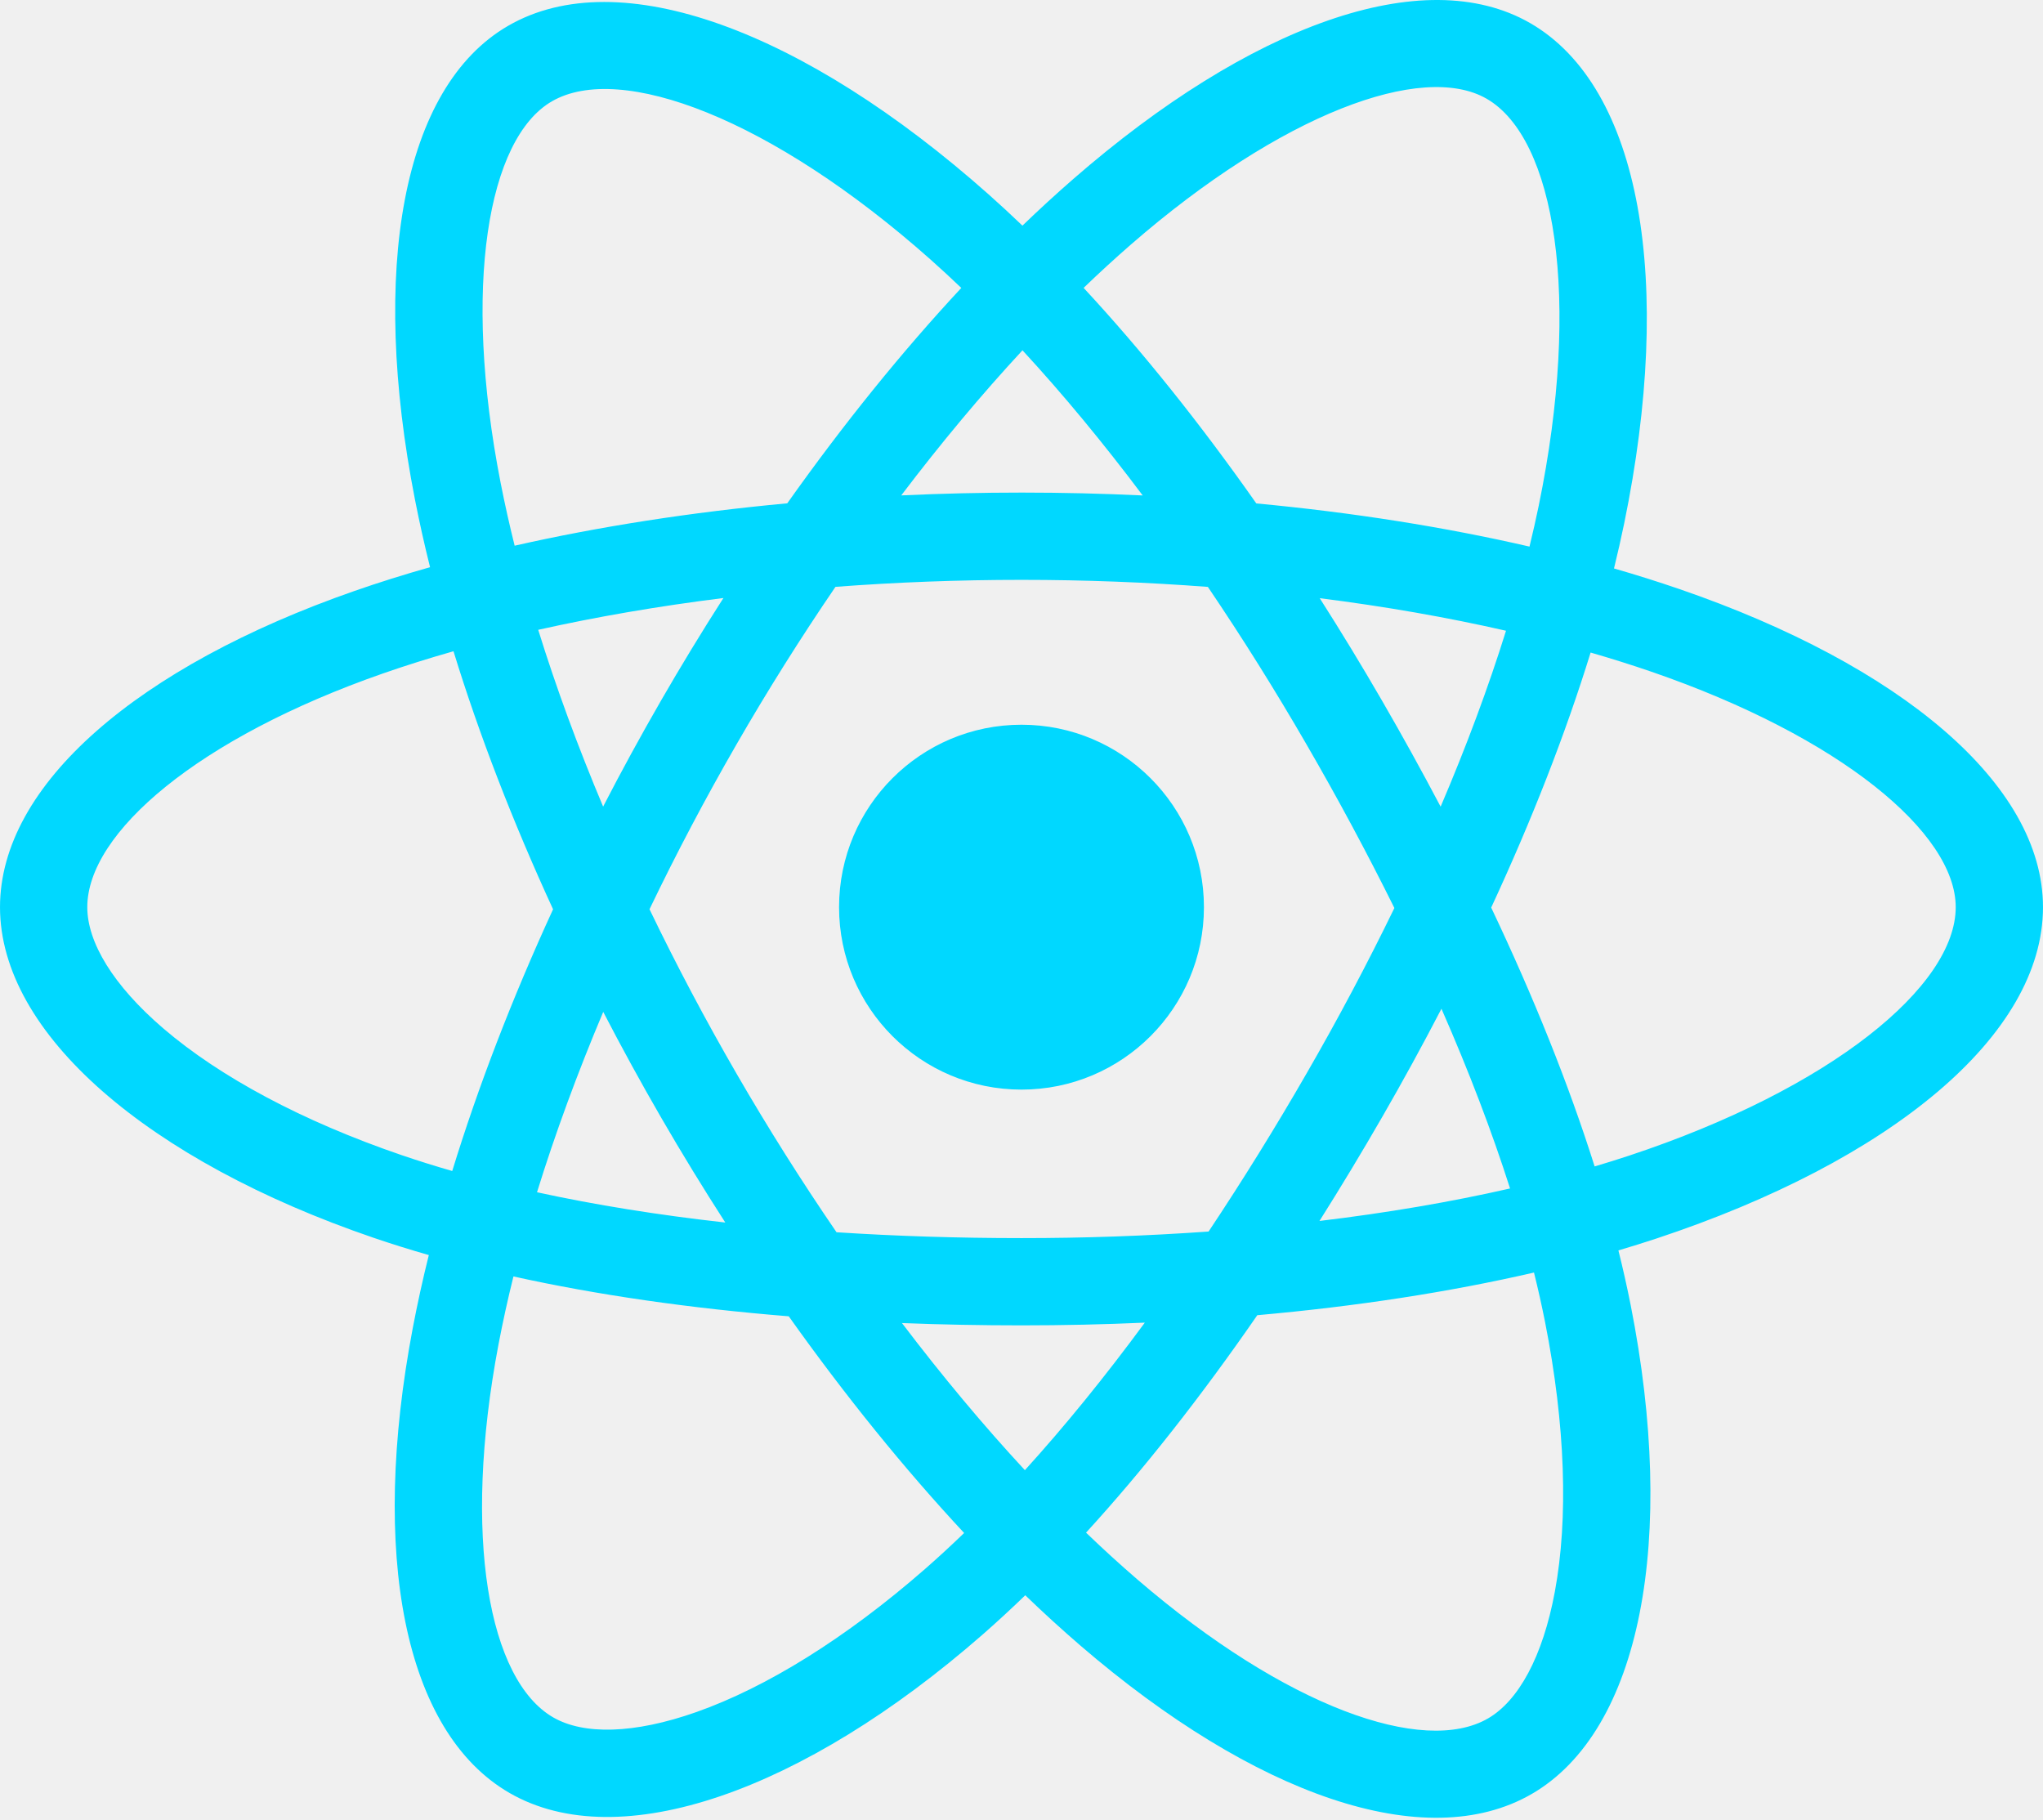
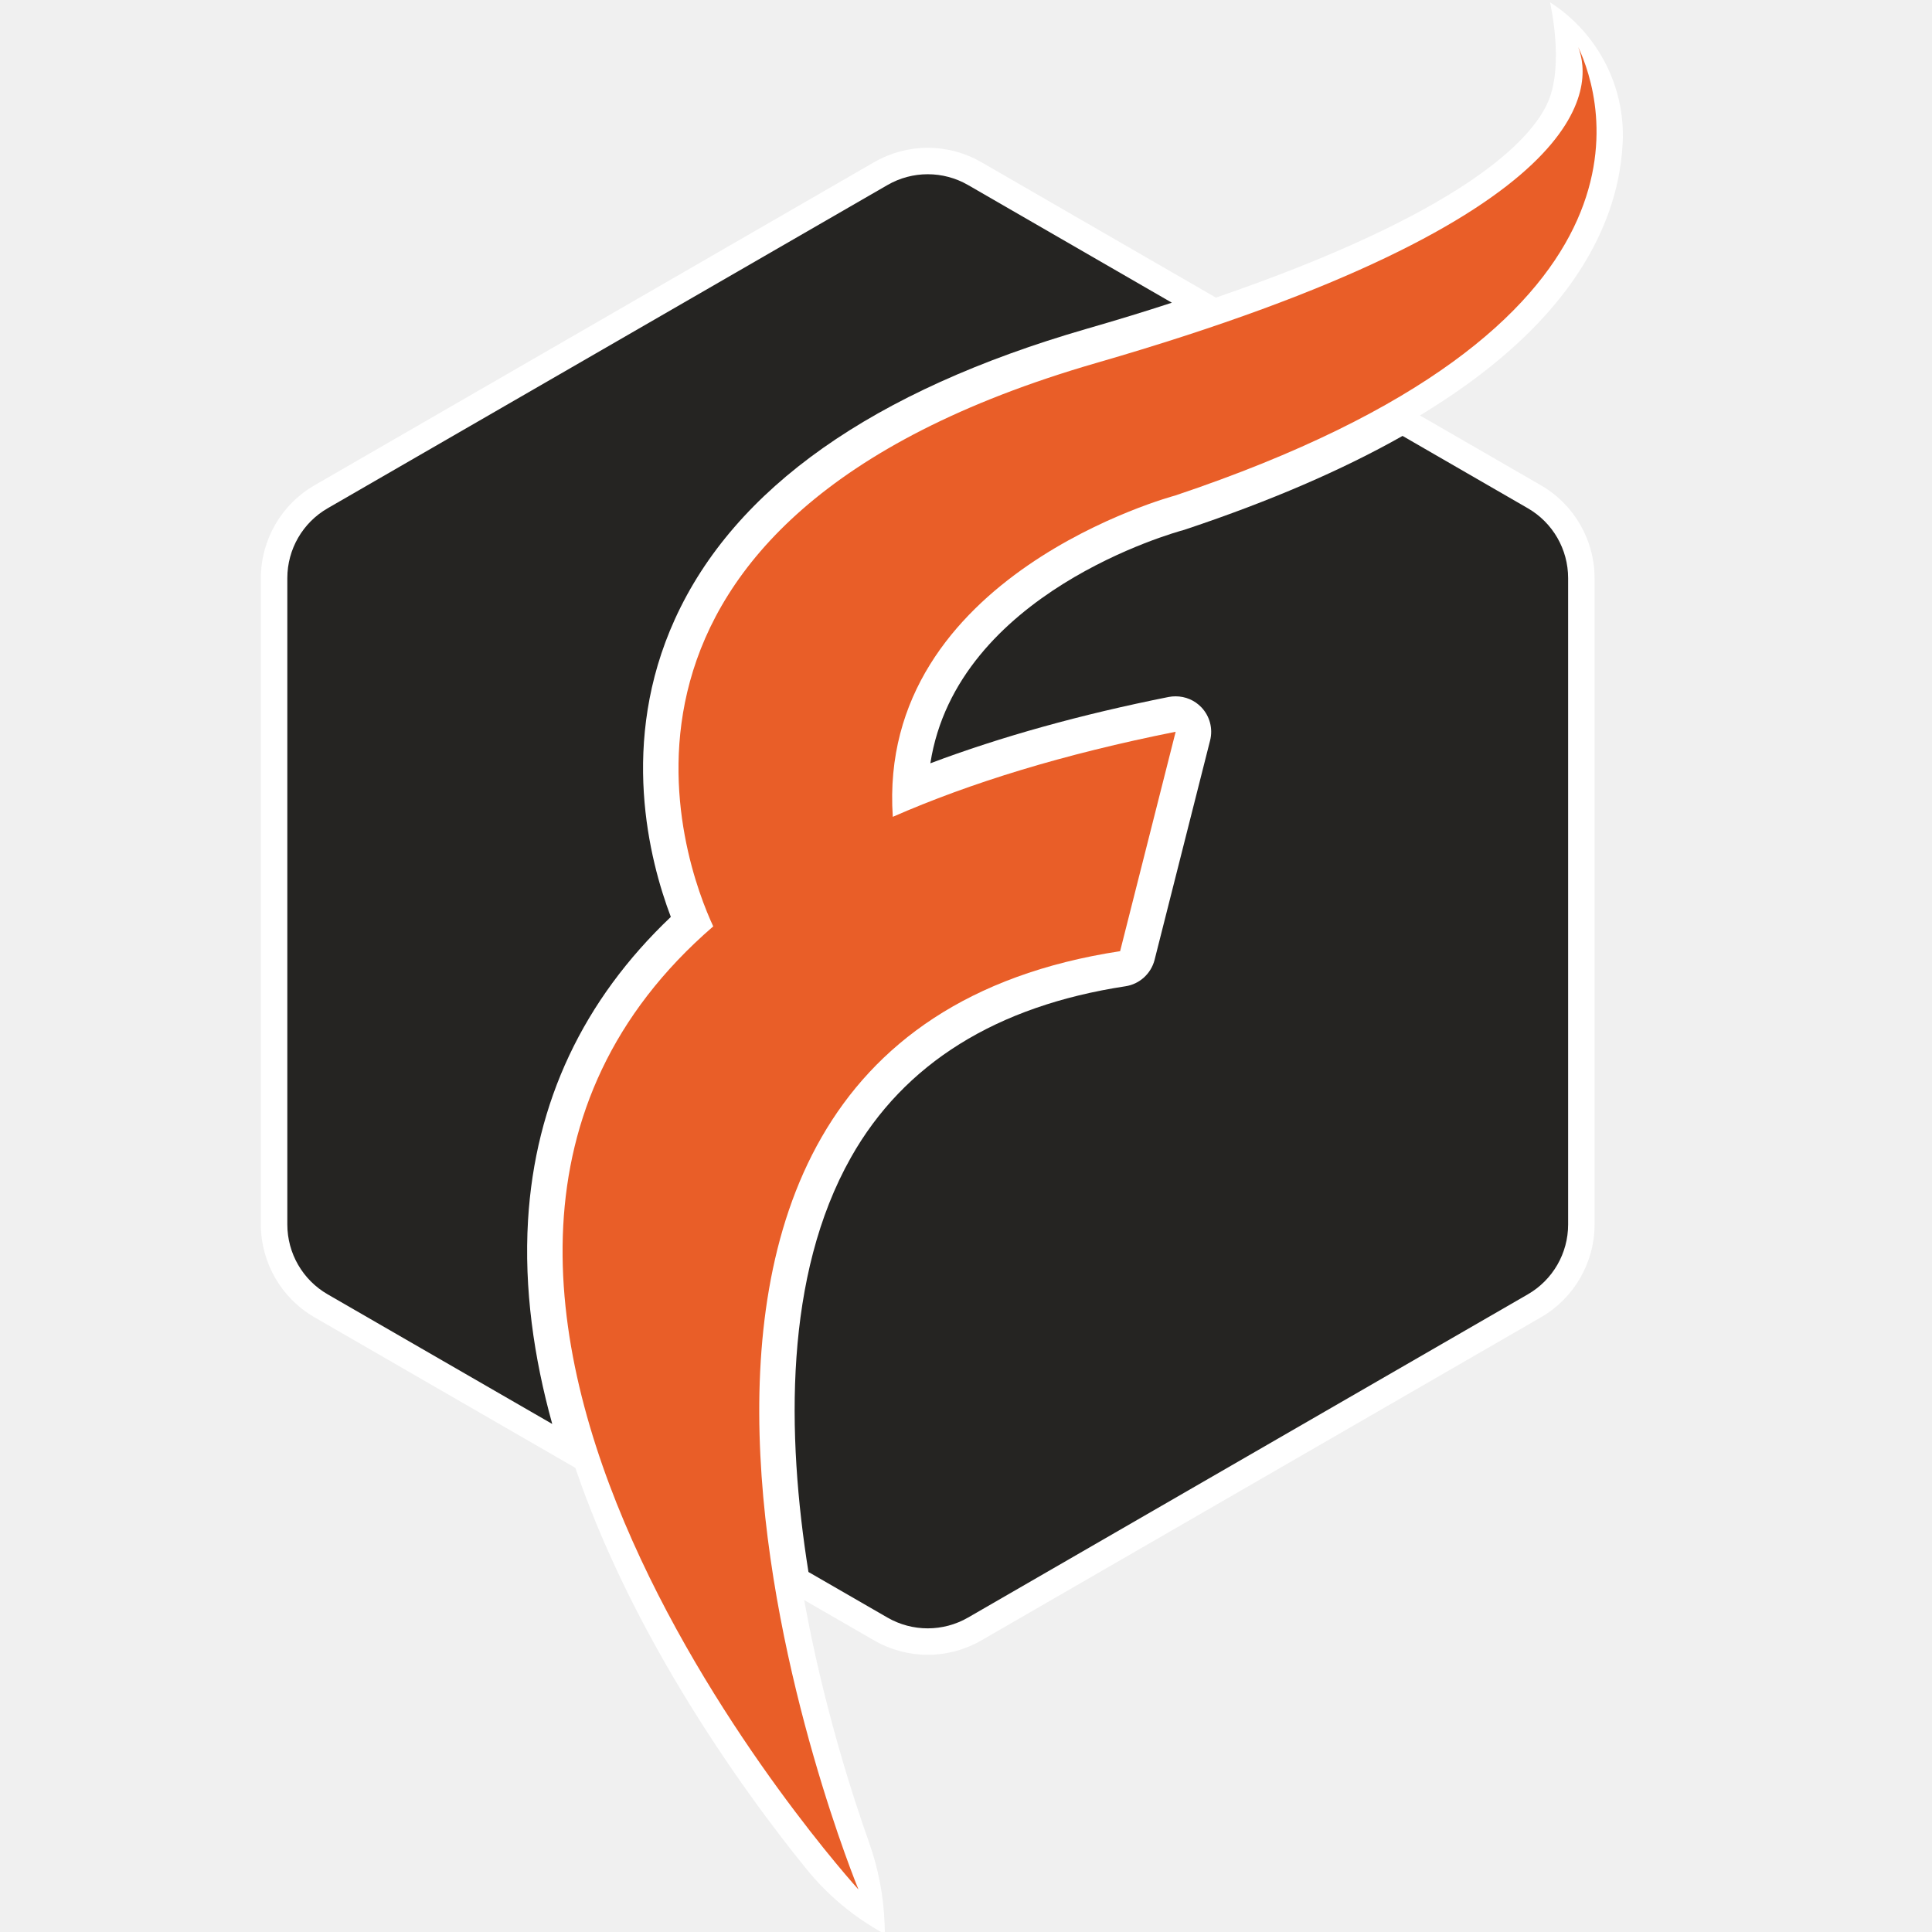
- <svg xmlns="http://www.w3.org/2000/svg" aria-hidden="true" role="img" class="iconify iconify--logos" width="35.93" height="32" preserveAspectRatio="xMidYMid meet" viewBox="0 0 256 228">
-   <path fill="#00D8FF" d="M210.483 73.824a171.49 171.49 0 0 0-8.24-2.597c.465-1.9.893-3.777 1.273-5.621c6.238-30.281 2.16-54.676-11.769-62.708c-13.355-7.7-35.196.329-57.254 19.526a171.23 171.23 0 0 0-6.375 5.848a155.866 155.866 0 0 0-4.241-3.917C100.759 3.829 77.587-4.822 63.673 3.233C50.33 10.957 46.379 33.89 51.995 62.588a170.974 170.974 0 0 0 1.892 8.48c-3.28.932-6.445 1.924-9.474 2.98C17.309 83.498 0 98.307 0 113.668c0 15.865 18.582 31.778 46.812 41.427a145.52 145.52 0 0 0 6.921 2.165a167.467 167.467 0 0 0-2.01 9.138c-5.354 28.2-1.173 50.591 12.134 58.266c13.744 7.926 36.812-.22 59.273-19.855a145.567 145.567 0 0 0 5.342-4.923a168.064 168.064 0 0 0 6.92 6.314c21.758 18.722 43.246 26.282 56.54 18.586c13.731-7.949 18.194-32.003 12.4-61.268a145.016 145.016 0 0 0-1.535-6.842c1.62-.48 3.21-.974 4.76-1.488c29.348-9.723 48.443-25.443 48.443-41.52c0-15.417-17.868-30.326-45.517-39.844Zm-6.365 70.984c-1.4.463-2.836.91-4.3 1.345c-3.24-10.257-7.612-21.163-12.963-32.432c5.106-11 9.31-21.767 12.459-31.957c2.619.758 5.16 1.557 7.61 2.4c23.69 8.156 38.14 20.213 38.14 29.504c0 9.896-15.606 22.743-40.946 31.14Zm-10.514 20.834c2.562 12.94 2.927 24.64 1.23 33.787c-1.524 8.219-4.59 13.698-8.382 15.893c-8.067 4.67-25.32-1.4-43.927-17.412a156.726 156.726 0 0 1-6.437-5.87c7.214-7.889 14.423-17.06 21.459-27.246c12.376-1.098 24.068-2.894 34.671-5.345a134.17 134.17 0 0 1 1.386 6.193ZM87.276 214.515c-7.882 2.783-14.16 2.863-17.955.675c-8.075-4.657-11.432-22.636-6.853-46.752a156.923 156.923 0 0 1 1.869-8.499c10.486 2.32 22.093 3.988 34.498 4.994c7.084 9.967 14.501 19.128 21.976 27.15a134.668 134.668 0 0 1-4.877 4.492c-9.933 8.682-19.886 14.842-28.658 17.94ZM50.35 144.747c-12.483-4.267-22.792-9.812-29.858-15.863c-6.35-5.437-9.555-10.836-9.555-15.216c0-9.322 13.897-21.212 37.076-29.293c2.813-.98 5.757-1.905 8.812-2.773c3.204 10.42 7.406 21.315 12.477 32.332c-5.137 11.18-9.399 22.249-12.634 32.792a134.718 134.718 0 0 1-6.318-1.979Zm12.378-84.26c-4.811-24.587-1.616-43.134 6.425-47.789c8.564-4.958 27.502 2.111 47.463 19.835a144.318 144.318 0 0 1 3.841 3.545c-7.438 7.987-14.787 17.08-21.808 26.988c-12.04 1.116-23.565 2.908-34.161 5.309a160.342 160.342 0 0 1-1.76-7.887Zm110.427 27.268a347.8 347.8 0 0 0-7.785-12.803c8.168 1.033 15.994 2.404 23.343 4.08c-2.206 7.072-4.956 14.465-8.193 22.045a381.151 381.151 0 0 0-7.365-13.322Zm-45.032-43.861c5.044 5.465 10.096 11.566 15.065 18.186a322.04 322.04 0 0 0-30.257-.006c4.974-6.559 10.069-12.652 15.192-18.18ZM82.802 87.83a323.167 323.167 0 0 0-7.227 13.238c-3.184-7.553-5.909-14.98-8.134-22.152c7.304-1.634 15.093-2.97 23.209-3.984a321.524 321.524 0 0 0-7.848 12.897Zm8.081 65.352c-8.385-.936-16.291-2.203-23.593-3.793c2.26-7.3 5.045-14.885 8.298-22.6a321.187 321.187 0 0 0 7.257 13.246c2.594 4.48 5.28 8.868 8.038 13.147Zm37.542 31.03c-5.184-5.592-10.354-11.779-15.403-18.433c4.902.192 9.899.29 14.978.29c5.218 0 10.376-.117 15.453-.343c-4.985 6.774-10.018 12.97-15.028 18.486Zm52.198-57.817c3.422 7.8 6.306 15.345 8.596 22.52c-7.422 1.694-15.436 3.058-23.88 4.071a382.417 382.417 0 0 0 7.859-13.026a347.403 347.403 0 0 0 7.425-13.565Zm-16.898 8.101a358.557 358.557 0 0 1-12.281 19.815a329.4 329.4 0 0 1-23.444.823c-7.967 0-15.716-.248-23.178-.732a310.202 310.202 0 0 1-12.513-19.846h.001a307.41 307.41 0 0 1-10.923-20.627a310.278 310.278 0 0 1 10.89-20.637l-.001.001a307.318 307.318 0 0 1 12.413-19.761c7.613-.576 15.42-.876 23.31-.876H128c7.926 0 15.743.303 23.354.883a329.357 329.357 0 0 1 12.335 19.695a358.489 358.489 0 0 1 11.036 20.54a329.472 329.472 0 0 1-11 20.722Zm22.56-122.124c8.572 4.944 11.906 24.881 6.52 51.026c-.344 1.668-.73 3.367-1.15 5.09c-10.622-2.452-22.155-4.275-34.23-5.408c-7.034-10.017-14.323-19.124-21.64-27.008a160.789 160.789 0 0 1 5.888-5.4c18.9-16.447 36.564-22.941 44.612-18.3ZM128 90.808c12.625 0 22.86 10.235 22.86 22.86s-10.235 22.86-22.86 22.86s-22.86-10.235-22.86-22.86s10.235-22.86 22.86-22.86Z" />
+ <svg xmlns="http://www.w3.org/2000/svg" version="1.1" id="Layer_1" x="0px" y="0px" viewBox="0 0 1000 1000" style="enable-background:new 0 0 1000 1000;" xml:space="preserve">
+   <style type="text/css">
+ 	.st0{fill:#FFFFFF;}
+ 	.st1{fill:#E95E28;}
+ 	.st2{fill:#252422;}
+ </style>
+   <g>
+     <path class="st0" d="M802.28,1.18L802.28,1.18c0,0,7.37,31.58-0.83,51.1c-8.75,20.85-45.75,58.36-172.09,101.77L507.92,83.93   c-8.41-4.86-18-7.43-27.71-7.43c-9.71,0-19.3,2.57-27.71,7.42L162.73,251.22c-17.09,9.87-27.71,28.26-27.71,47.99V633.8   c0,19.74,10.62,38.13,27.72,48l135.06,77.96c0.18,0.54,0.35,1.07,0.54,1.6c12.56,36.45,30.79,74.64,54.18,113.5   c24.47,40.66,49.2,73.21,64.95,92.62c10.17,12.54,22.52,23.13,36.45,31.28l4.14,2.42l-0.21-5.62c-0.53-14.27-3.22-28.38-8-41.84   c-8.81-24.81-23.81-71.4-33.6-125.53l36.25,20.91c8.41,4.85,17.99,7.42,27.7,7.42c9.72,0,19.3-2.57,27.71-7.43L797.64,681.8   c17.09-9.87,27.71-28.26,27.71-47.99V299.22c0-19.73-10.62-38.12-27.71-47.99l-62.69-36.2c47.55-28.75,79.27-61.33,94.71-97.44   c6.74-15.77,9.63-30.61,10.25-43.89C841.26,44.56,826.82,16.95,802.28,1.18z" />
+     <path class="st1" d="M608.21,256.5C867.33,169.65,829.52,51.25,816.87,24.34c7.6,19.63,11.37,88.15-249.43,163.53   c-282.02,81.52-212.69,260.66-198.27,291.62c-211.9,183.05,75.18,498.53,75.18,498.53S263.77,540.54,579.77,492.33l28.75-113.57   c-58.06,11.56-106.4,26.5-146.41,44.03C453.65,297.53,608.21,256.5,608.21,256.5z" />
+     <path class="st2" d="M562.34,170.22c-110.55,31.95-182.21,82.5-213.01,150.26c-28.92,63.58-13.27,124.68-2.11,154.11   c-45.4,43.11-70.24,95.85-73.91,157c-2.11,35.39,2.98,71.07,12.53,105.45l-116.25-67.1c-12.92-7.45-20.87-21.23-20.87-36.15V299.22   c0-14.91,7.95-28.69,20.87-36.14L459.34,95.78c12.91-7.46,28.82-7.46,41.74,0l105.47,60.9   C592.82,161.18,578.08,165.68,562.34,170.22z" />
+     <path class="st2" d="M811.66,299.22v334.59c0,14.91-7.95,28.69-20.87,36.14L501.07,837.24c-12.91,7.45-28.81,7.46-41.73,0.01   l-40.88-23.59C407.03,742.19,405.97,660.1,440.5,599c27.41-48.52,75.2-78.32,142.04-88.51c7.3-1.1,13.22-6.52,15.06-13.63   l28.74-113.58c1.56-6.11-0.14-12.58-4.5-17.17c-3.49-3.67-8.31-5.69-13.31-5.69c-1.19,0-2.39,0.09-3.58,0.32   c-45.59,9.09-86.95,20.61-123.4,34.34c13.73-88.19,126.2-119.45,131.39-120.83c0.37-0.09,0.73-0.23,1.1-0.37   c43.29-14.46,80.66-30.57,111.92-48.25l64.84,37.44C803.71,270.53,811.66,284.31,811.66,299.22z" />
+   </g>
</svg>
